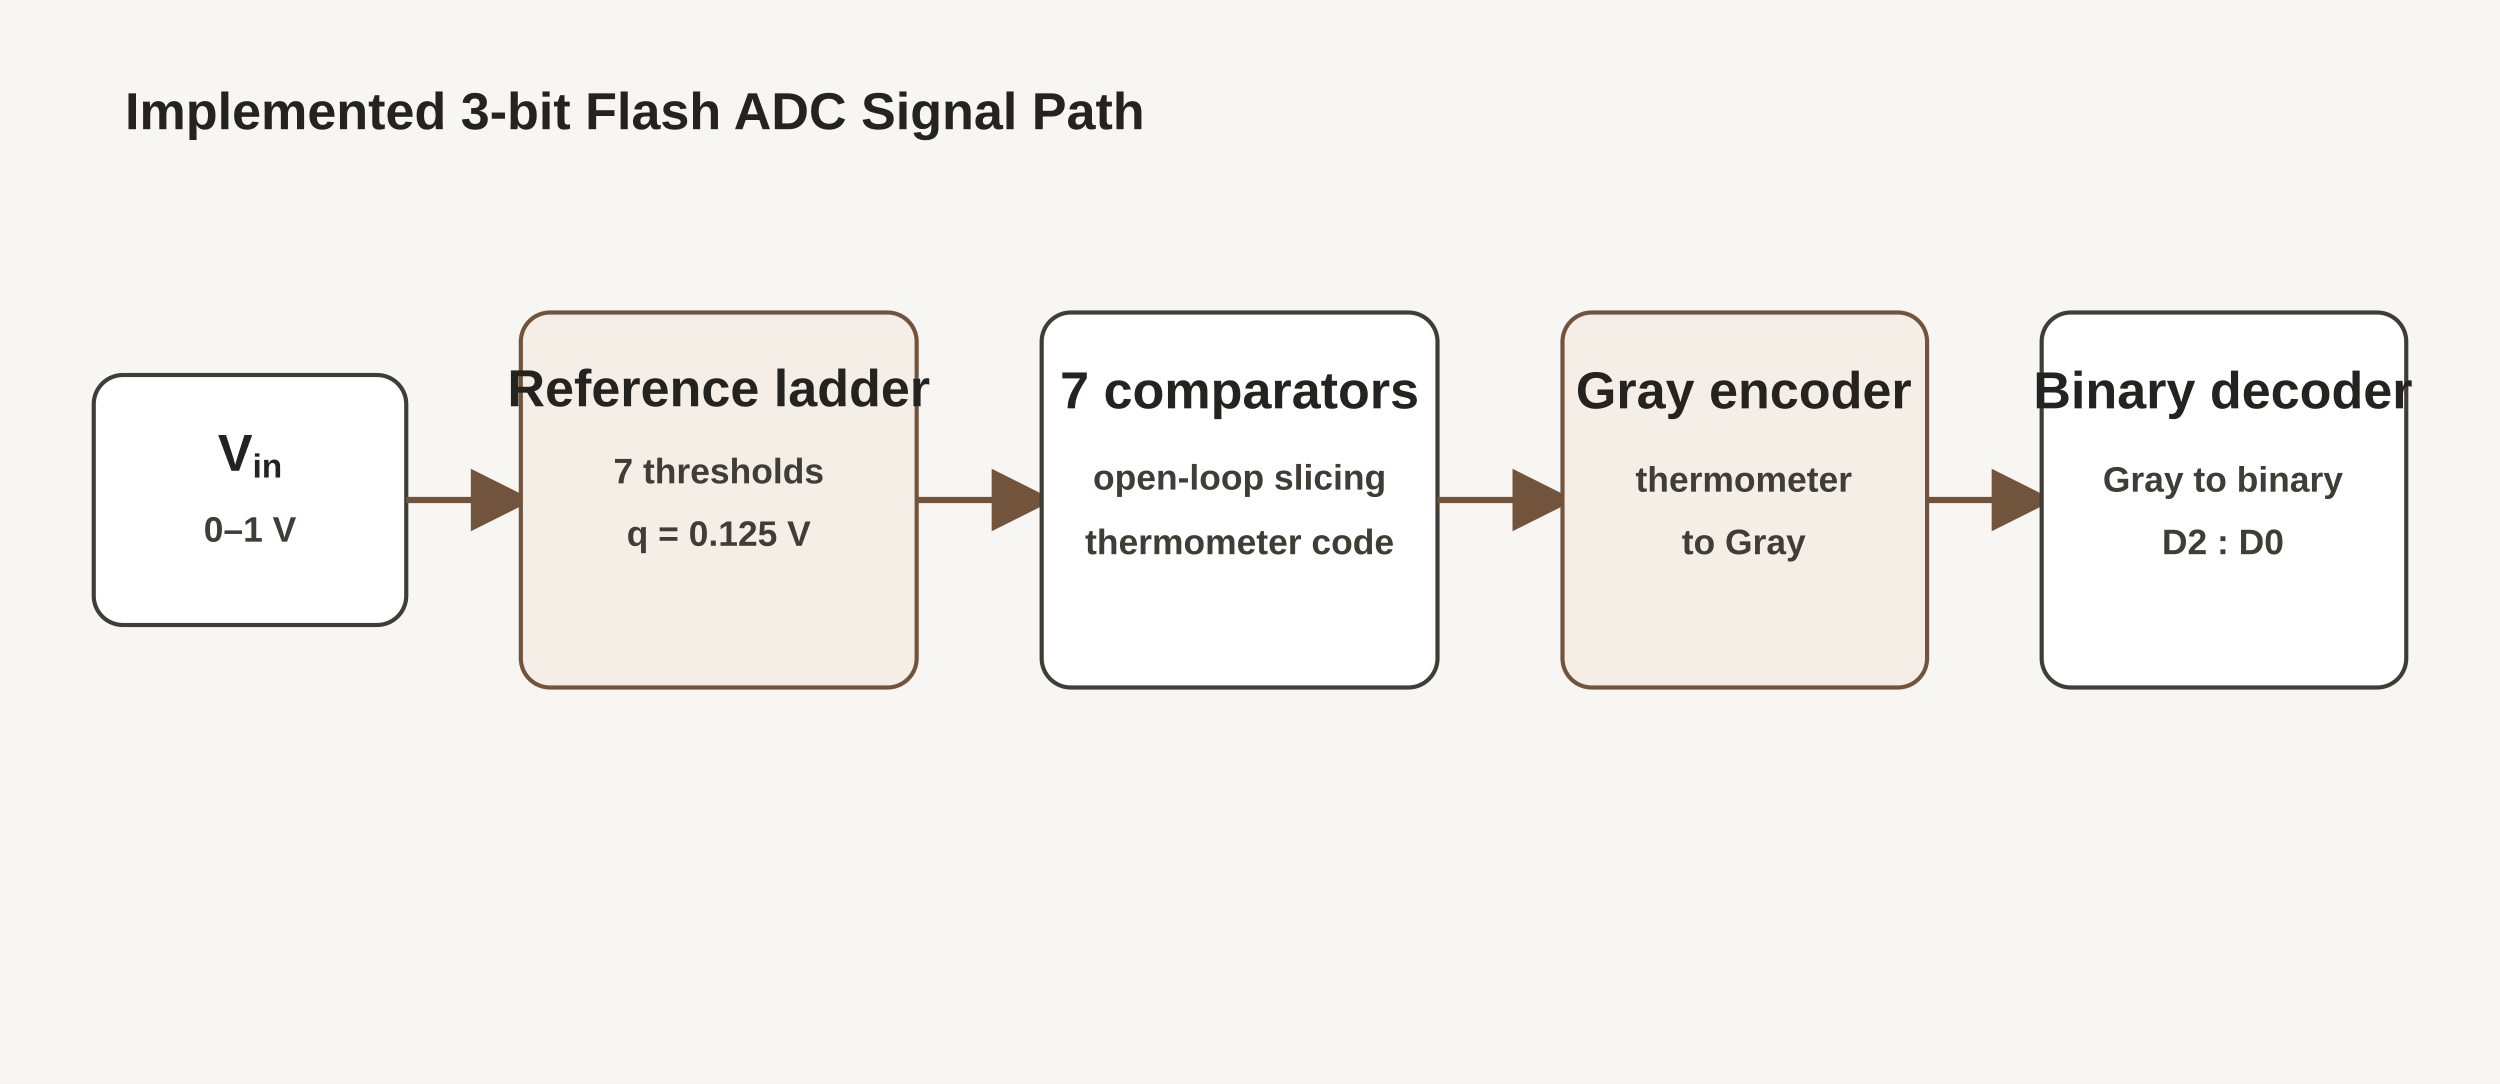
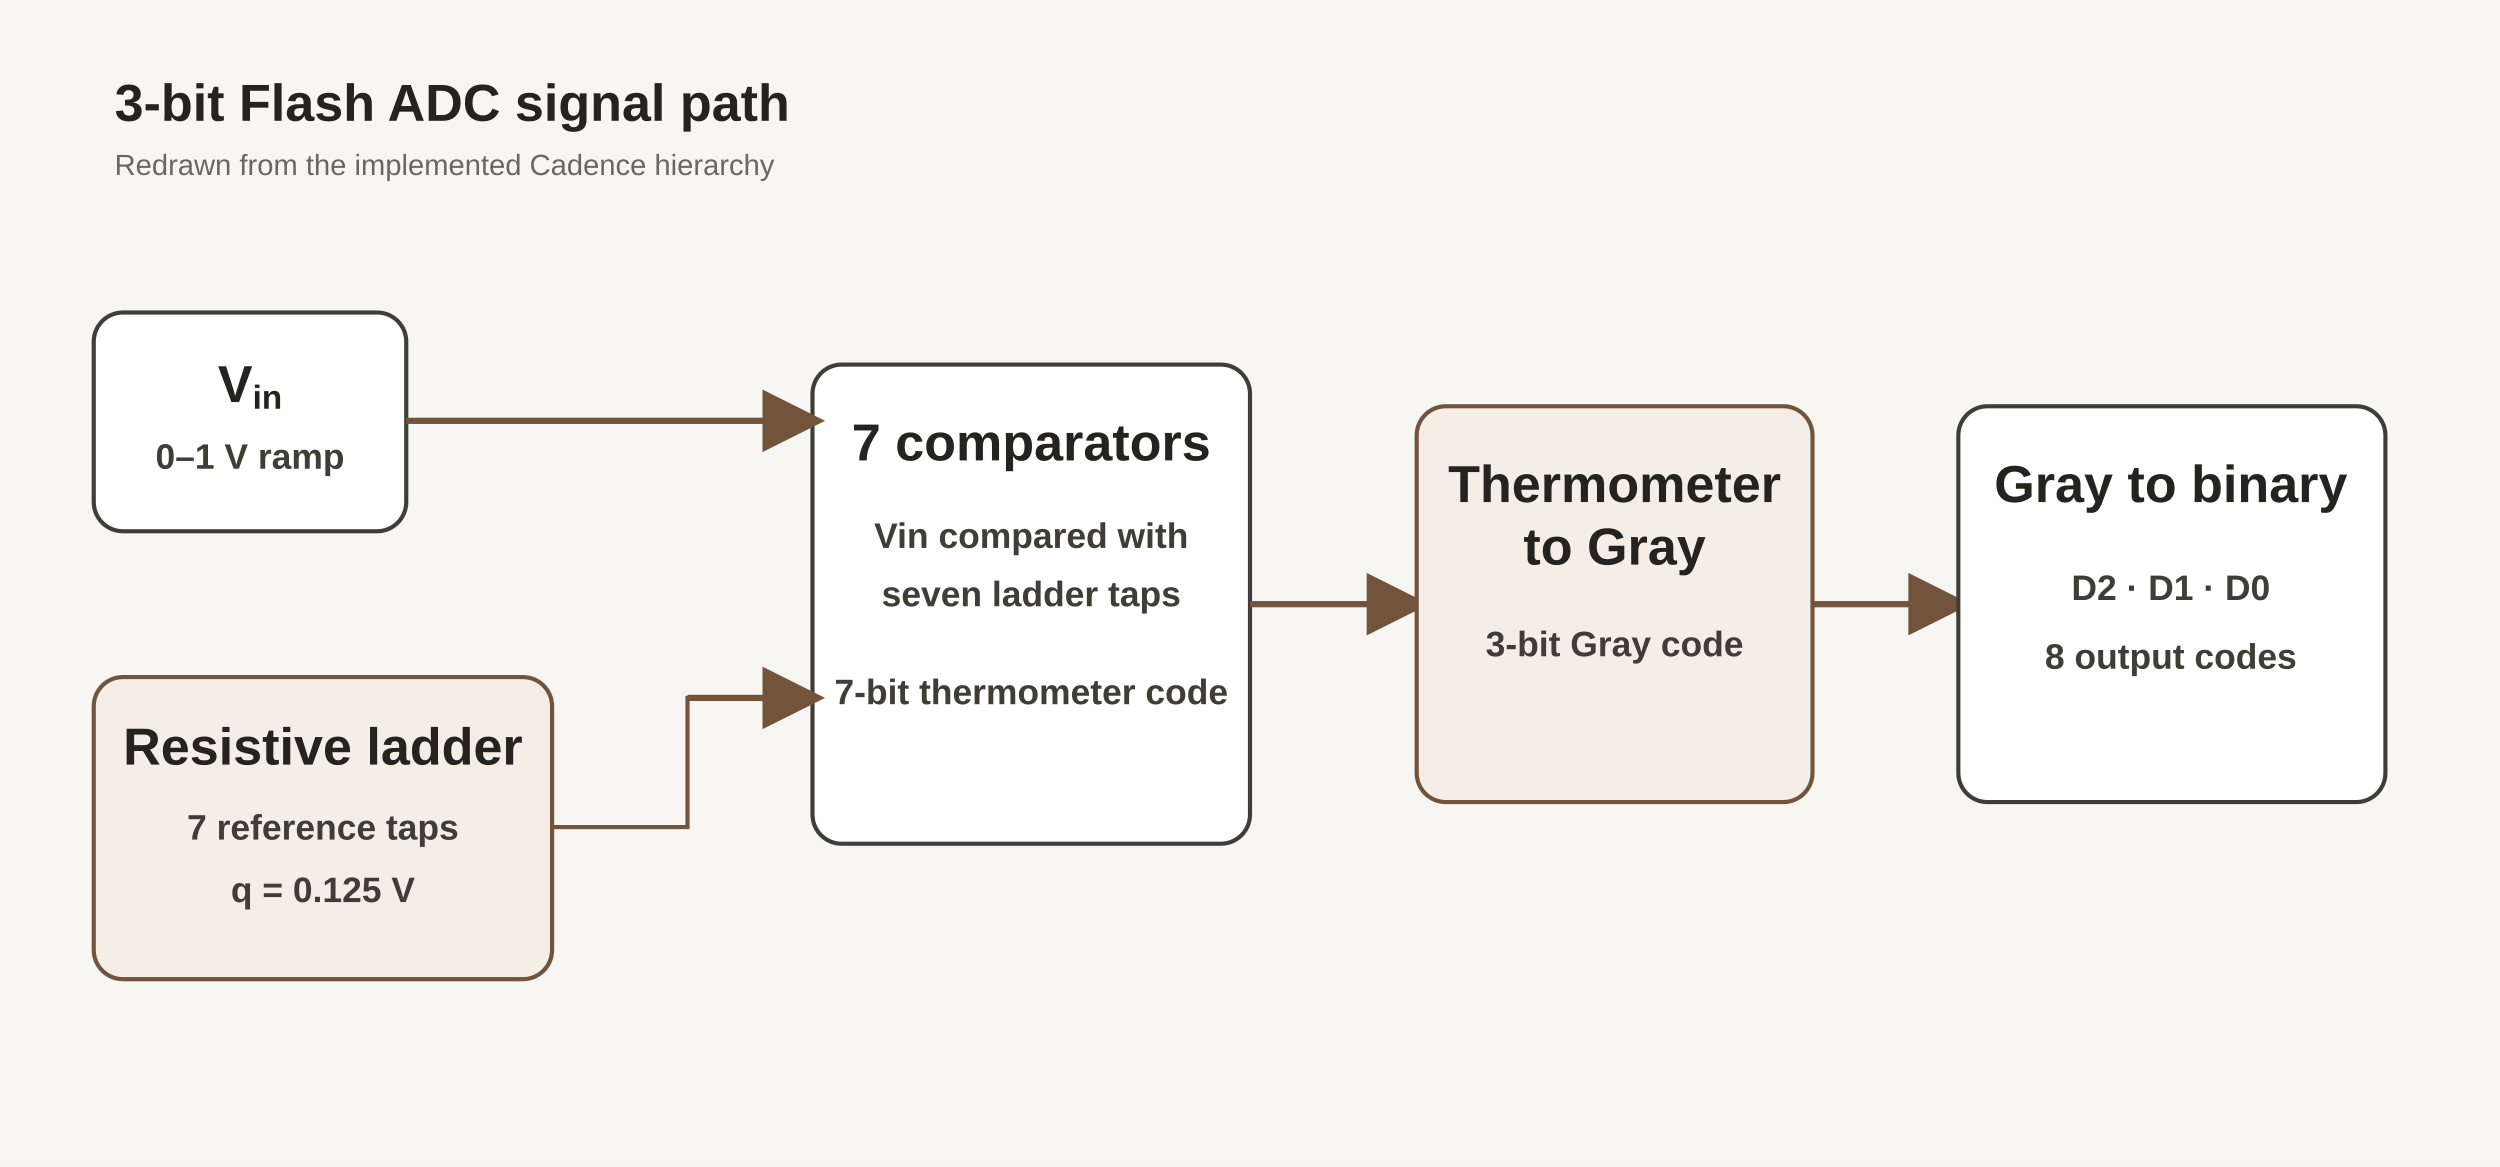
- <svg xmlns="http://www.w3.org/2000/svg" width="1200" height="520" viewBox="0 0 1200 520" role="img" aria-labelledby="title desc">
+ <svg xmlns="http://www.w3.org/2000/svg" width="1200" height="560" viewBox="0 0 1200 560" role="img" aria-labelledby="title desc">
  <defs>
    <marker id="arrow" markerWidth="10" markerHeight="10" refX="8" refY="5" orient="auto">
      <path d="M0 0L10 5 0 10Z" fill="#72543d" />
    </marker>
-     <style>.box{fill:#fff;stroke:#403d36;stroke-width:2}.alt{fill:#f5eee7;stroke:#72543d;stroke-width:2}.h{font:700 25px Arial;fill:#25231f}.s{font:600 17px Arial;fill:#403d36}.a{stroke:#72543d;stroke-width:3;fill:none;marker-end:url(#arrow)}</style>
+     <style>.box{fill:#fff;stroke:#403d36;stroke-width:2}.alt{fill:#f5eee7;stroke:#72543d;stroke-width:2}.h{font:700 25px Arial;fill:#25231f}.s{font:600 17px Arial;fill:#403d36}.a{stroke:#72543d;stroke-width:3;fill:none;marker-end:url(#arrow)}.tap{stroke:#72543d;stroke-width:2;fill:none}.note{font:500 14px Arial;fill:#6b675f}</style>
  </defs>
-   <rect width="1200" height="520" fill="#f7f6f2" />
-   <text x="60" y="62" class="h">Implemented 3-bit Flash ADC Signal Path</text>
-   <g transform="translate(45 180)">
-     <rect class="box" width="150" height="120" rx="14" />
-     <text class="h" x="75" y="46" text-anchor="middle">V<tspan baseline-shift="sub" font-size="16">in</tspan>
+   <rect width="1200" height="560" fill="#f7f6f2" />
+   <text x="55" y="58" class="h">3-bit Flash ADC signal path</text>
+   <text x="55" y="84" class="note">Redrawn from the implemented Cadence hierarchy</text>
+   <g transform="translate(45 150)">
+     <rect class="box" width="150" height="105" rx="14" />
+     <text class="h" x="75" y="43" text-anchor="middle">V<tspan baseline-shift="sub" font-size="16">in</tspan>
    </text>
-     <text class="s" x="75" y="80" text-anchor="middle">0–1 V</text>
+     <text class="s" x="75" y="75" text-anchor="middle">0–1 V ramp</text>
  </g>
-   <path class="a" d="M195 240H250" />
-   <g transform="translate(250 150)">
-     <rect class="alt" width="190" height="180" rx="14" />
-     <text class="h" x="95" y="45" text-anchor="middle">Reference ladder</text>
-     <text class="s" x="95" y="82" text-anchor="middle">7 thresholds</text>
-     <text class="s" x="95" y="112" text-anchor="middle">q = 0.125 V</text>
+   <g transform="translate(45 325)">
+     <rect class="alt" width="220" height="145" rx="14" />
+     <text class="h" x="110" y="42" text-anchor="middle">Resistive ladder</text>
+     <text class="s" x="110" y="78" text-anchor="middle">7 reference taps</text>
+     <text class="s" x="110" y="108" text-anchor="middle">q = 0.125 V</text>
  </g>
-   <path class="a" d="M440 240H500" />
-   <g transform="translate(500 150)">
-     <rect class="box" width="190" height="180" rx="14" />
-     <text class="h" x="95" y="46" text-anchor="middle">7 comparators</text>
-     <text class="s" x="95" y="85" text-anchor="middle">open-loop slicing</text>
-     <text class="s" x="95" y="116" text-anchor="middle">thermometer code</text>
+   <g transform="translate(390 175)">
+     <rect class="box" width="210" height="230" rx="14" />
+     <text class="h" x="105" y="46" text-anchor="middle">7 comparators</text>
+     <text class="s" x="105" y="88" text-anchor="middle">Vin compared with</text>
+     <text class="s" x="105" y="116" text-anchor="middle">seven ladder taps</text>
+     <text class="s" x="105" y="163" text-anchor="middle">7-bit thermometer code</text>
  </g>
-   <path class="a" d="M690 240H750" />
-   <g transform="translate(750 150)">
-     <rect class="alt" width="175" height="180" rx="14" />
-     <text class="h" x="87" y="46" text-anchor="middle">Gray encoder</text>
-     <text class="s" x="87" y="86" text-anchor="middle">thermometer</text>
-     <text class="s" x="87" y="116" text-anchor="middle">to Gray</text>
+   <path class="a" d="M195 202H390" />
+   <path class="tap" d="M265 397H330V335H390" />
+   <path class="a" d="M330 335H390" />
+   <path class="a" d="M600 290H680" />
+   <g transform="translate(680 195)">
+     <rect class="alt" width="190" height="190" rx="14" />
+     <text class="h" x="95" y="46" text-anchor="middle">Thermometer</text>
+     <text class="h" x="95" y="76" text-anchor="middle">to Gray</text>
+     <text class="s" x="95" y="120" text-anchor="middle">3-bit Gray code</text>
  </g>
-   <path class="a" d="M925 240H980" />
-   <g transform="translate(980 150)">
-     <rect class="box" width="175" height="180" rx="14" />
-     <text class="h" x="87" y="46" text-anchor="middle">Binary decoder</text>
-     <text class="s" x="87" y="86" text-anchor="middle">Gray to binary</text>
-     <text class="s" x="87" y="116" text-anchor="middle">D2 : D0</text>
+   <path class="a" d="M870 290H940" />
+   <g transform="translate(940 195)">
+     <rect class="box" width="205" height="190" rx="14" />
+     <text class="h" x="102" y="46" text-anchor="middle">Gray to binary</text>
+     <text class="s" x="102" y="93" text-anchor="middle">D2 · D1 · D0</text>
+     <text class="s" x="102" y="126" text-anchor="middle">8 output codes</text>
  </g>
</svg>
